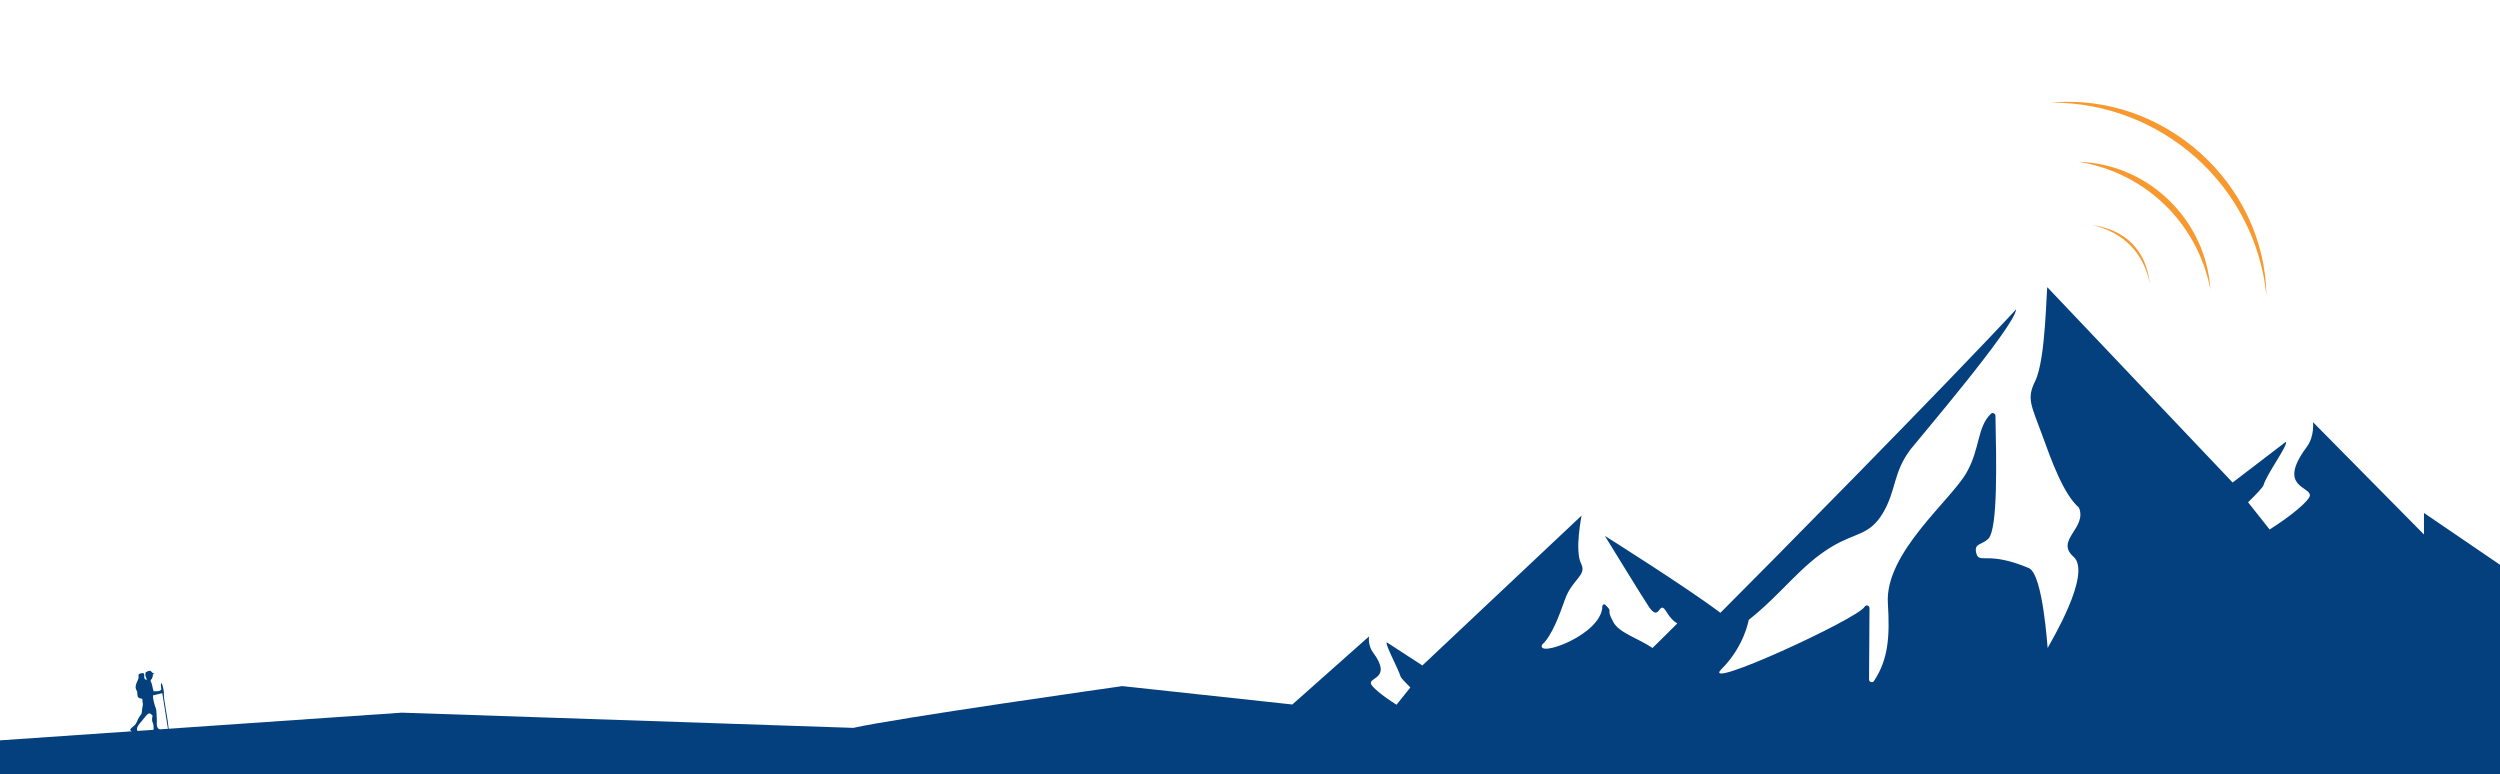
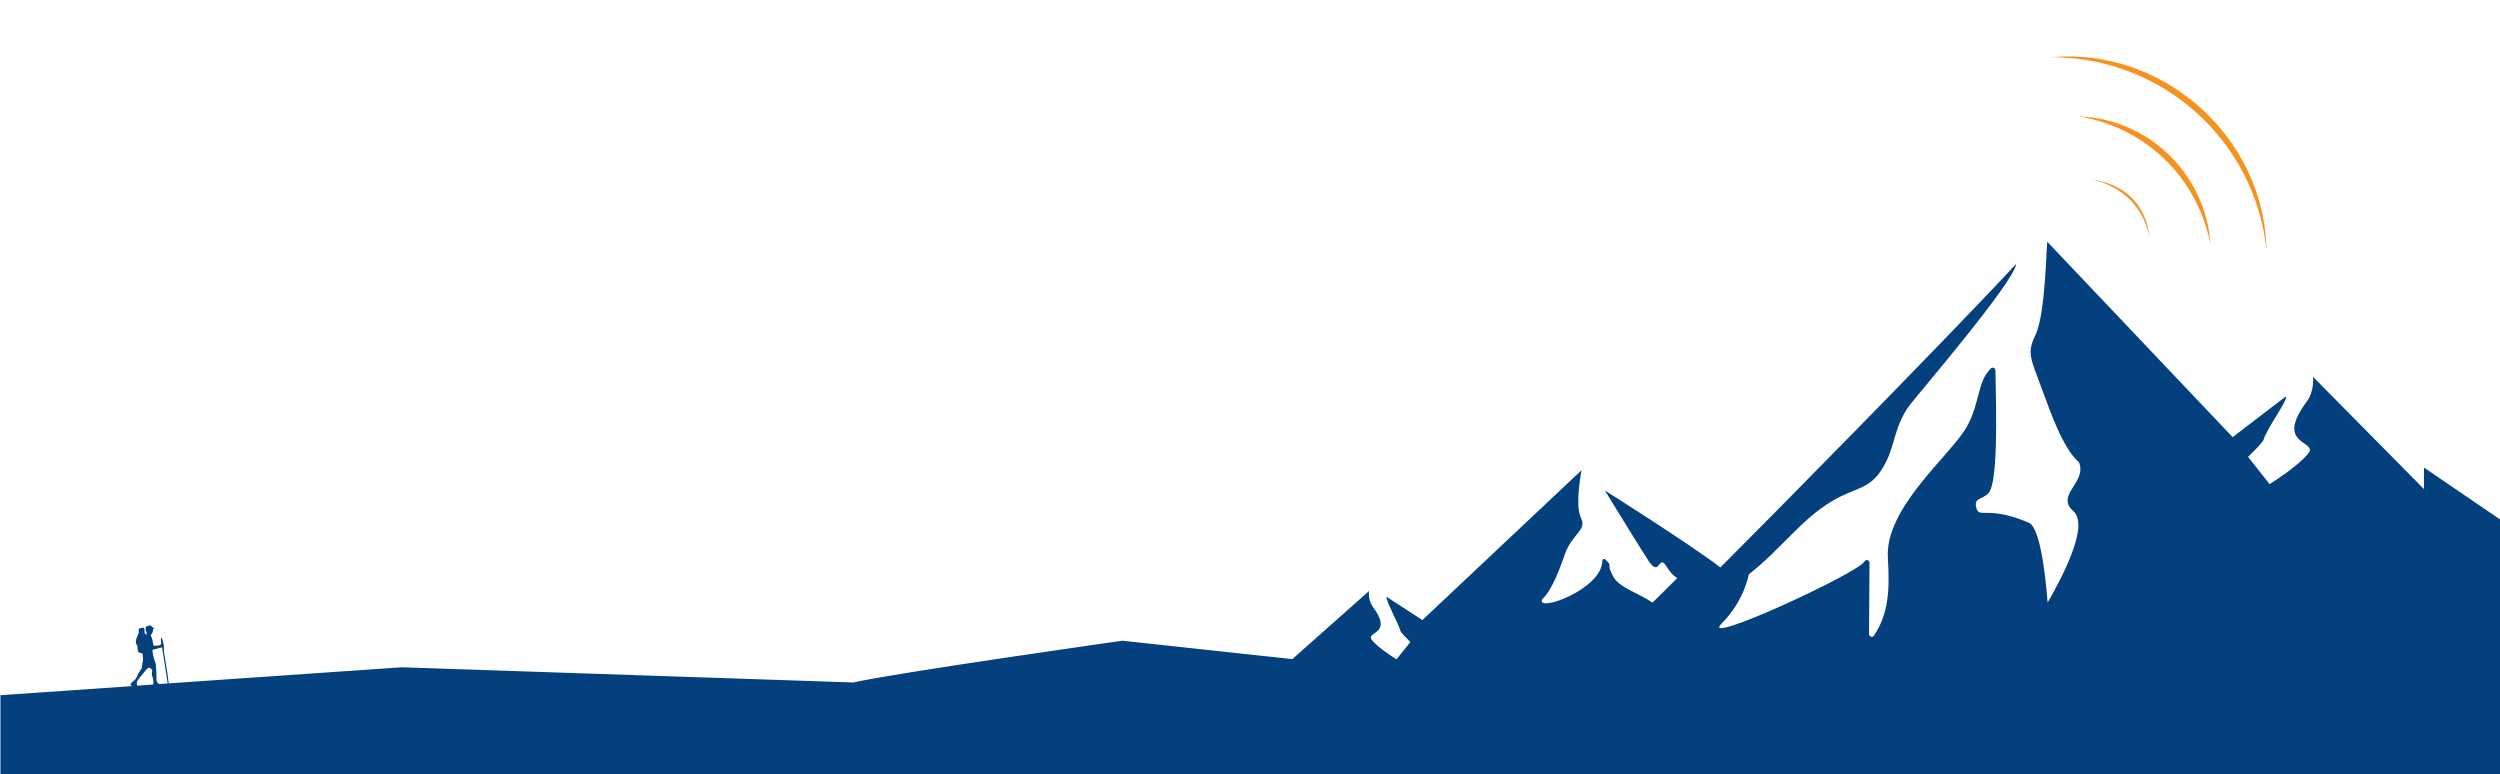
<svg xmlns="http://www.w3.org/2000/svg" version="1.1" x="0px" y="0px" viewBox="-438 0 1101.5 340.7" enable-background="new -438 0 1101.5 340.7" xml:space="preserve">
  <g id="Layer_2">
</g>
  <g id="Layer_1">
    <g>
      <g>
        <g>
          <g>
-             <path fill="#f8992f" d="M535.9,127.6c-5.6-29.2-28.5-51.5-58-56.3C508.7,72.2,534,97,535.9,127.6z" />
+             <path fill="#F69220" d="M535.9,107.6c-5.6-29.2-28.5-51.5-58-56.3C508.7,52.2,534,77,535.9,107.6z" />
          </g>
          <g>
-             <path fill="#f8992f" d="M560.6,130.3c-4.9-48.5-46.1-85.2-94.9-85.1C515.2,40.7,559.9,80.6,560.6,130.3z" />
+             <path fill="#F69220" d="M560.6,110.3c-4.9-48.5-46.1-85.2-94.9-85.1C515.2,20.7,559.9,60.6,560.6,110.3z" />
          </g>
        </g>
        <g>
          <g>
-             <path fill="#f8992f" d="M509.2,124.9c-2.7-13.5-11.7-22.6-25.2-25.7C498.5,101.2,507.6,110.4,509.2,124.9z" />
+             <path fill="#F69220" d="M509.2,104.9c-2.7-13.5-11.7-22.6-25.2-25.7C498.5,81.2,507.6,90.4,509.2,104.9z" />
          </g>
        </g>
      </g>
    </g>
-     <g>
-       <path fill="#043f7e" d="M-438,326.2v49.4L674,375V256l-44-30v9.5l-48.9-49.5c0,0,0.8,6.2-2.8,11c-13.3,17.9,2.1,17.2,1.4,21.5    c-0.4,2.1-7.7,8.5-17.7,14.8l-9.5-12c3.8-3.7,6.5-6.6,6.8-7.5c1.4-5,11.2-18.1,9.8-19.1l-23.4,17.9l-81.6-86    c-0.5-0.6-0.6,31.7-5.4,41.3c-3.9,7.9-1.7,10.6,3.2,24.1c3.9,10.7,9.2,25.6,16,31.6c0,0,0,0,0-0.1c-3.4-8.3-0.2-0.5,0,0    c0,0.1,0.1,0.2,0.1,0.2c3.7,9-10.7,14.3-2.4,21.6c8.3,7.4-10.2,37.8-11.4,40.2c-0.1,0.2-2-32.5-8.3-35.2    c-18.2-7.7-21.8-1.7-23.1-6.4c-1.3-4.7,2.4-3.6,5.3-6.6c4.2-4.4,3.5-34.4,3.1-54.1c0-1-1.3-1.6-2-0.9c-6.1,5.9-4.7,15.1-10.6,25.7    c-6.8,12.3-36.3,35.6-34.8,57.9c0.9,14.5,0.2,24.6-6.1,34.1c-0.6,1-2.2,0.6-2.2-0.6c0-7.2,0.2-23.5,0.2-31.4    c0-1.3-1.6-1.7-2.2-0.6c-3.1,5.3-73.1,37.5-63,27.4c10.1-10.1,12-21.7,12-21.7c14.7-11.6,22.9-24.1,36.7-32.3    c10.5-6.3,16.5-4.8,22.5-14.9c5.8-9.9,4.4-17.7,12-27.8c3-3.9,46.1-54.3,46.6-61.8c-30.2,32.6-112.4,115.9-128.6,132    c0,0-0.6,0.6-1.7,1.7c-14.5-11-50.9-33.9-50.9-33.9s17.9,29.2,19.7,31.7c4.8,6.4,3.9-4.3,7.6,2c1.5,2.5,3,3.9,4.6,4.9    c-3.2,3.2-7.2,7.2-10.9,10.8c-6.2-4.2-14.6-6.6-17.2-11.3c-3.8-6.8,0.3-3.9-3.6-7.7c-0.5-0.5-1.3-0.1-1.3,0.6    c-0.2,12.6-28.9,22.8-26.6,17.1c0-0.1,0-0.1,0.1-0.2c0.1-0.3,2.2-5.3,0,0c4.3-3.9,7.7-13.3,10.1-20.1c3.1-8.6,9.6-10.4,7.1-15.4    c-3.1-6.1,0.3-21.7,0.1-21.3l-70.1,66L173,283c-0.9,0.7,5.2,11.9,6.1,15.1c0.2,0.6,1.9,2.4,4.3,4.8l-6.1,7.6    c-6.4-4-11.1-8-11.3-9.4c-0.5-2.8,9.4-2.3,0.9-13.7c-2.3-3.1-1.7-7-1.7-7l-33.8,30c0,0-74.9-8.1-74.9-8.1S-43.1,316.4-62,320.7    l-199-6.7L-438,326.2z" />
-     </g>
-     <path fill-rule="evenodd" clip-rule="evenodd" fill="#043f7e" d="M-371.7,300c0.7-1.7,0.3,0.2,0.9-1.7c0.5-1.7-0.5-0.6,0.8-1.5   c-1.8-0.4-0.9-2.2-3.8-0.6c-0.5,2,0.3,1.6,0.4,3.5c-1.9-1-0.4-1.4-1.4-3.2c-3.7,0.5-1.3,0.9-2.5,3.2c-1.9,3.8-0.4,4-0.2,5.4   c0,0,0,0.7,0,0.7c0.1,1.6,0.5,1.8,2.2,2.1c0.1,2.7,0.5,1.6,0,4.1c-0.4,1.9,0.2,2-1.2,3.7c-0.9,1.2-1,2.3-1.8,3.4   c-0.7,1-1.6,1.1-2.4,2.5c1,1.2,2.8,1.8,4.3,1.7c-0.8-1.6-0.6-0.2-1.1-1.3c-0.7-1.5,1.1-3.3,1.8-4.1c2.6-3.2,3.1-4.2,4.3-3.2   c1.1,0.9,0.4,0.5,0.4,2.1c0,1.5,0.2,1,0.5,2.2c0.8,3-1.4,4.3,2.2,4.1l2.3-0.5c-0.5-0.8,0-0.2-0.8-0.6c-3-1.6-1.8-2.2-2.2-7.1   c-0.2-2.2,0.1-1.8-0.8-4.1c-0.3-0.9-0.9-3.3-0.8-4.4l4.1-1l2.8,17.7c0.4-1.6-1-9.2-1.4-11.6c-0.2-1.7-0.8-4.2-0.7-5.9   c0.1-1.4-0.7-4.2-1-4.7c-1.3,1.9,2.1,3.8-3.5,3.7C-370.9,303-370.8,301.5-371.7,300z" />
+     <path fill-rule="evenodd" clip-rule="evenodd" fill="#043F7E" d="M630,206v9.5l-48.9-49.5c0,0,0.8,6.2-2.8,11   c-13.3,17.9,2.1,17.2,1.4,21.5c-0.4,2.1-7.7,8.5-17.7,14.8l-9.5-12c3.8-3.7,6.5-6.6,6.8-7.5c1.4-5,11.2-18.1,9.8-19.1l-23.4,17.9   l-81.6-86c-0.5-0.6-0.6,31.7-5.4,41.3c-3.9,7.9-1.7,10.6,3.2,24.1c3.9,10.7,9.2,25.6,16,31.6c0,0,0,0,0-0.1c-3.4-8.3-0.2-0.5,0,0   c0,0.1,0.1,0.2,0.1,0.2c3.7,9-10.7,14.3-2.4,21.6c8.3,7.4-10.2,37.8-11.4,40.2c-0.1,0.2-2-32.5-8.3-35.2   c-18.2-7.7-21.8-1.7-23.1-6.4c-1.3-4.7,2.4-3.6,5.3-6.6c4.2-4.4,3.5-34.4,3.1-54.1c0-1-1.3-1.6-2-0.9c-6.1,5.9-4.7,15.1-10.6,25.7   c-6.8,12.3-36.3,35.6-34.8,57.9c0.9,14.5,0.2,24.6-6.1,34.1c-0.6,1-2.2,0.6-2.2-0.6c0-7.2,0.2-23.5,0.2-31.4c0-1.3-1.6-1.7-2.2-0.6   c-3.1,5.3-73.1,37.5-63,27.4c10.1-10.1,12-21.7,12-21.7c14.7-11.6,22.9-24.1,36.7-32.3c10.5-6.3,16.5-4.8,22.5-14.9   c5.8-9.9,4.4-17.7,12-27.8c3-3.9,46.1-54.3,46.6-61.8c-30.2,32.6-112.4,115.9-128.6,132c0,0-0.6,0.6-1.7,1.7   c-14.5-11-50.9-33.9-50.9-33.9s17.9,29.2,19.7,31.7c4.8,6.4,3.9-4.3,7.6,2c1.5,2.5,3,3.9,4.6,4.9c-3.2,3.2-7.2,7.2-10.9,10.8   c-6.2-4.2-14.6-6.6-17.2-11.3c-3.8-6.8,0.3-3.9-3.6-7.7c-0.5-0.5-1.3-0.1-1.3,0.6c-0.2,12.6-28.9,22.8-26.6,17.1   c0-0.1,0-0.1,0.1-0.2c0.1-0.3,2.2-5.3,0,0c4.3-3.9,7.7-13.3,10.1-20.1c3.1-8.6,9.6-10.4,7.1-15.4c-3.1-6.1,0.3-21.7,0.1-21.3   l-70.1,66L173,263c-0.9,0.7,5.2,11.9,6.1,15.1c0.2,0.6,1.9,2.4,4.3,4.8l-6.1,7.6c-6.4-4-11.1-8-11.3-9.4c-0.5-2.8,9.4-2.3,0.9-13.7   c-2.3-3.1-1.7-7-1.7-7l-33.8,30c0,0-74.9-8.1-74.9-8.1S-43.1,296.4-62,300.7l-199-6.7l-102.7,7.1c-0.2-2.9-1.1-7.9-1.4-9.7   c-0.2-1.7-0.8-4.2-0.7-5.9c0.1-1.4-0.7-4.2-1-4.7c-1.3,1.9,2.1,3.8-3.5,3.7c-0.5-1.5-0.4-3-1.3-4.5c0.7-1.7,0.3,0.2,0.9-1.7   c0.5-1.7-0.5-0.6,0.8-1.5c-1.8-0.4-0.9-2.2-3.8-0.6c-0.5,2,0.3,1.6,0.4,3.5c-1.9-1-0.4-1.4-1.4-3.2c-3.7,0.5-1.3,0.9-2.5,3.2   c-1.9,3.8-0.4,4-0.2,5.4c0,0,0,0.7,0,0.7c0.1,1.6,0.5,1.8,2.2,2.1c0.1,2.7,0.5,1.6,0,4.1c-0.4,1.9,0.2,2-1.2,3.7   c-0.9,1.2-1,2.3-1.8,3.4c-0.7,1-1.6,1.1-2.4,2.5c0.2,0.3,0.5,0.5,0.8,0.7l-58,4v49.4L674,355V236L630,206z M-366.6,285.2l2.5,15.9   l-3.8,0.3c-1.8-1.2-0.9-2.3-1.3-6.6c-0.2-2.2,0.1-1.8-0.8-4.1c-0.3-0.9-0.9-3.3-0.8-4.4L-366.6,285.2z M-377.6,301.9   c-0.7-1.5,1.1-3.3,1.8-4.1c2.6-3.2,3.1-4.2,4.3-3.2c1.1,0.9,0.4,0.5,0.4,2.1c0,1.5,0.2,1,0.5,2.2c0.3,1.2,0.2,2.1,0.1,2.7l-7,0.5   C-377.5,302-377.5,302-377.6,301.9z" />
  </g>
</svg>
